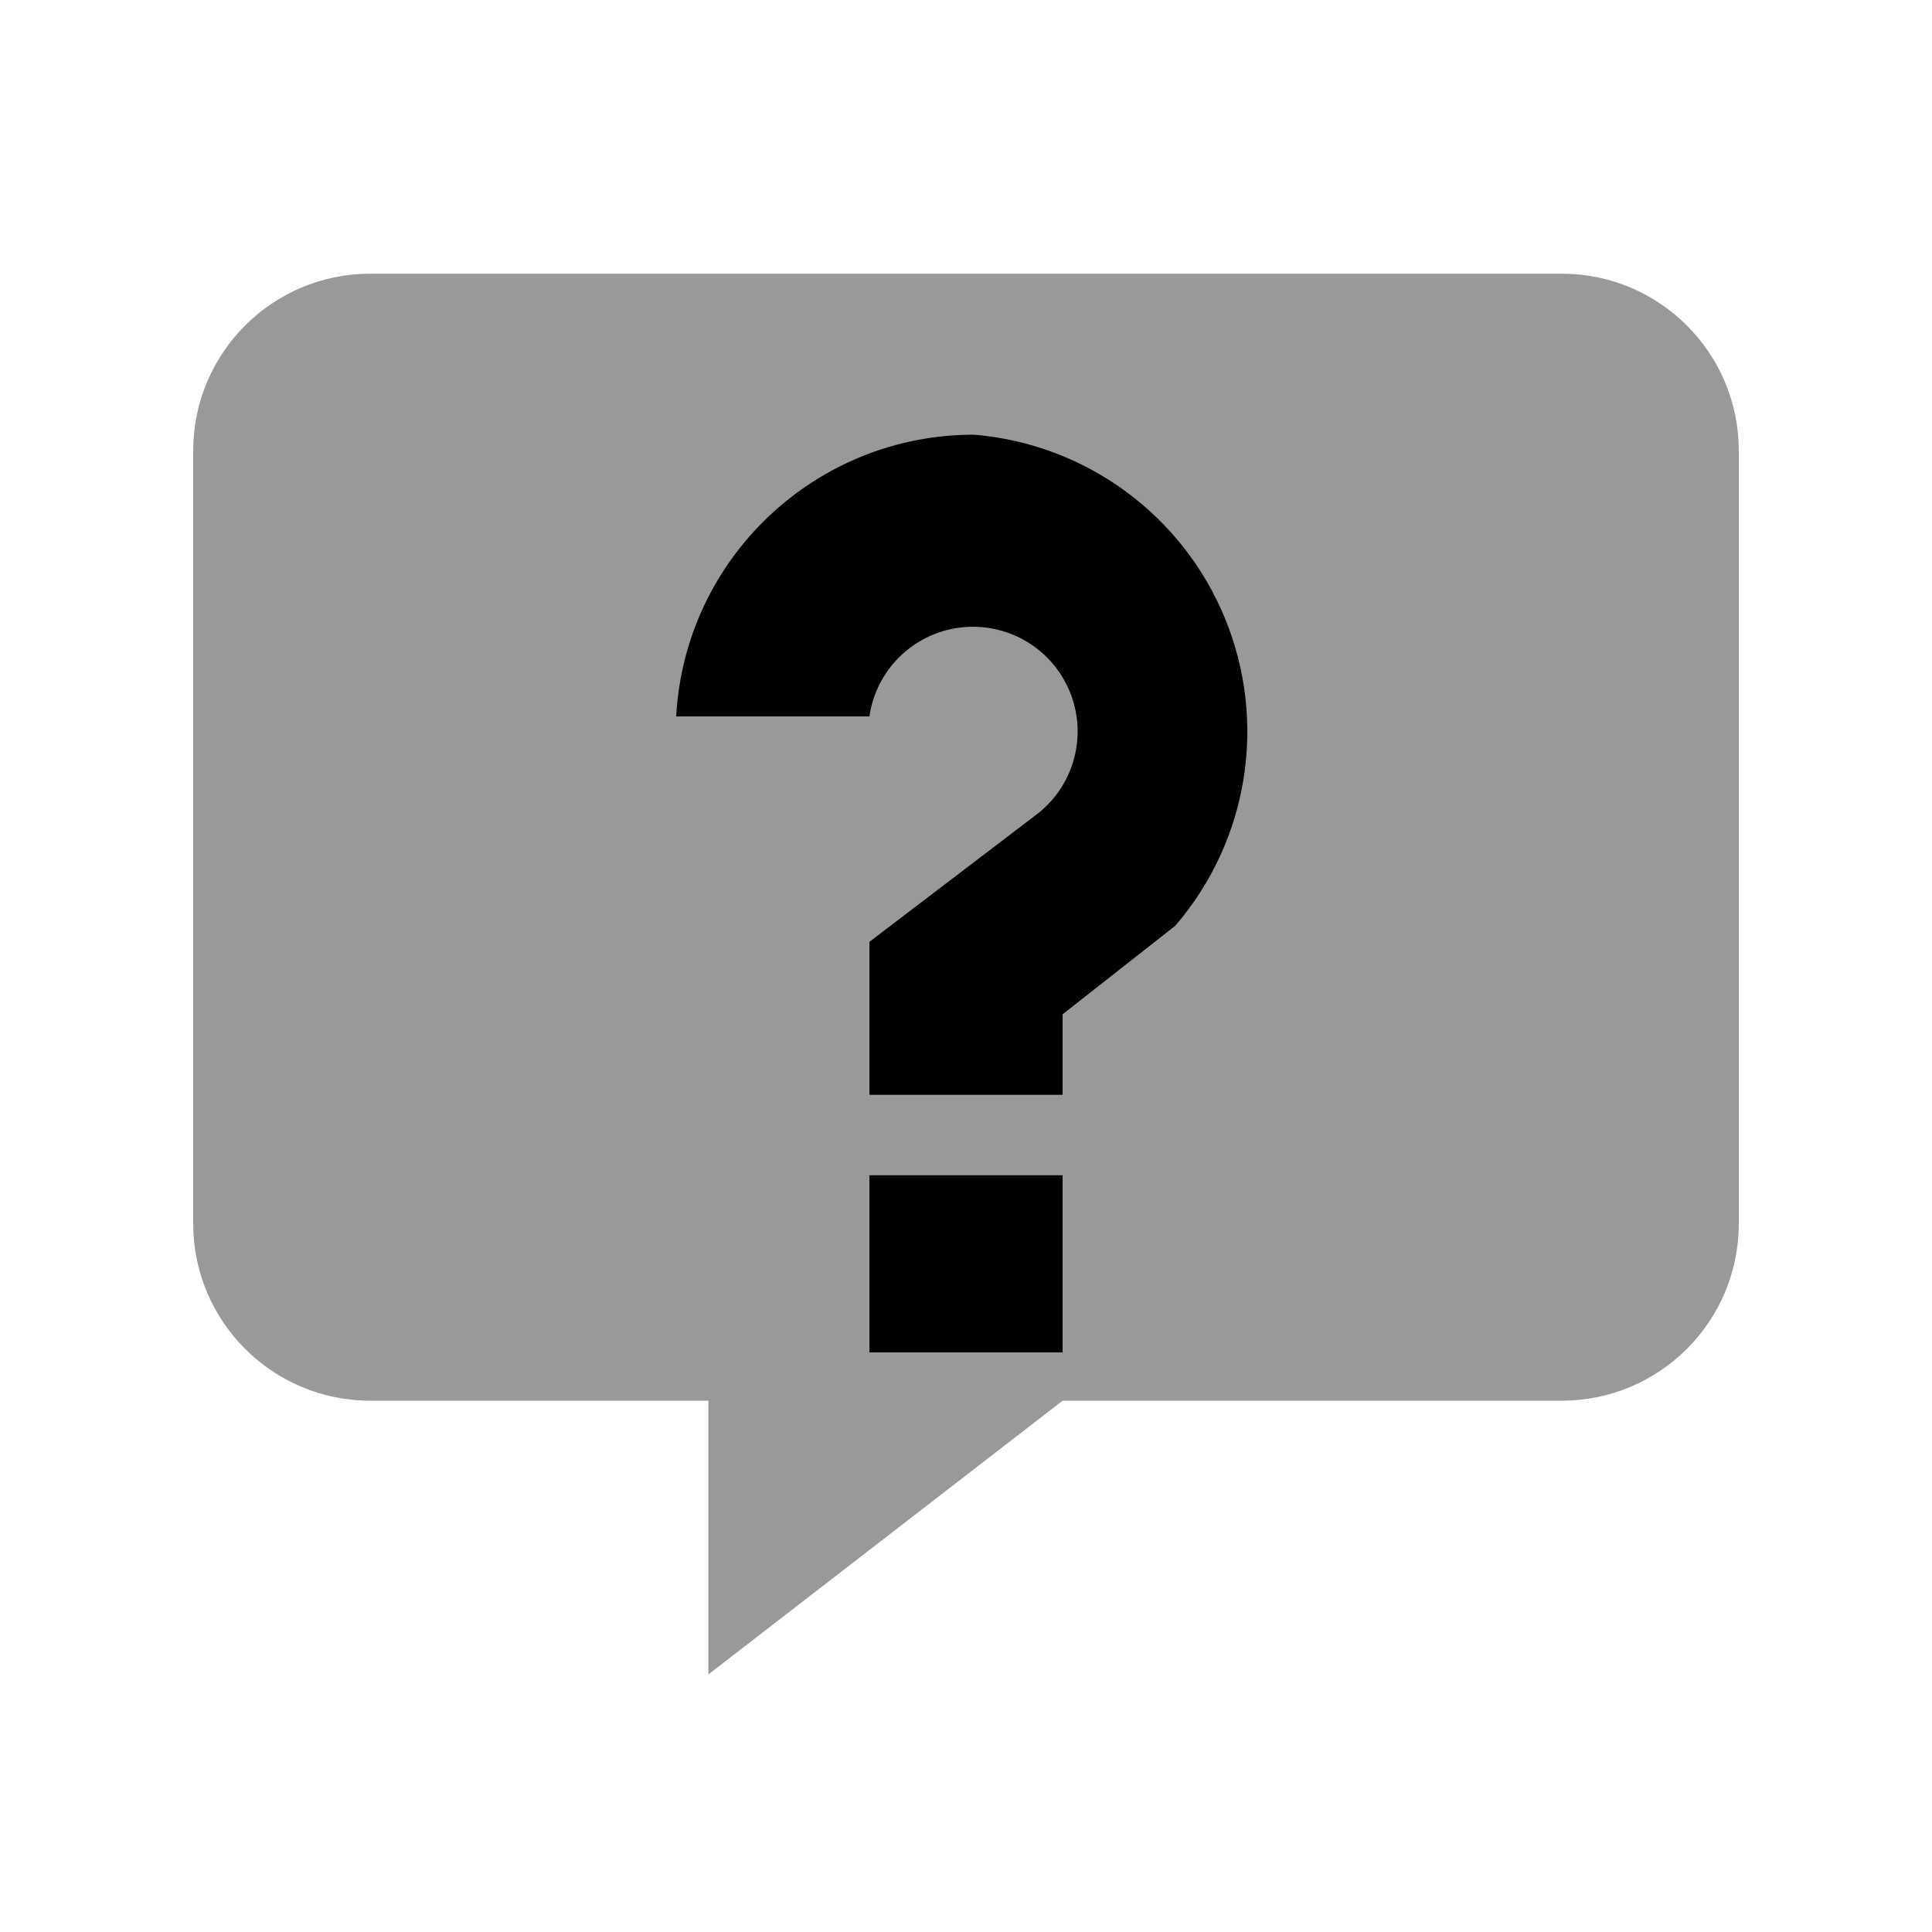
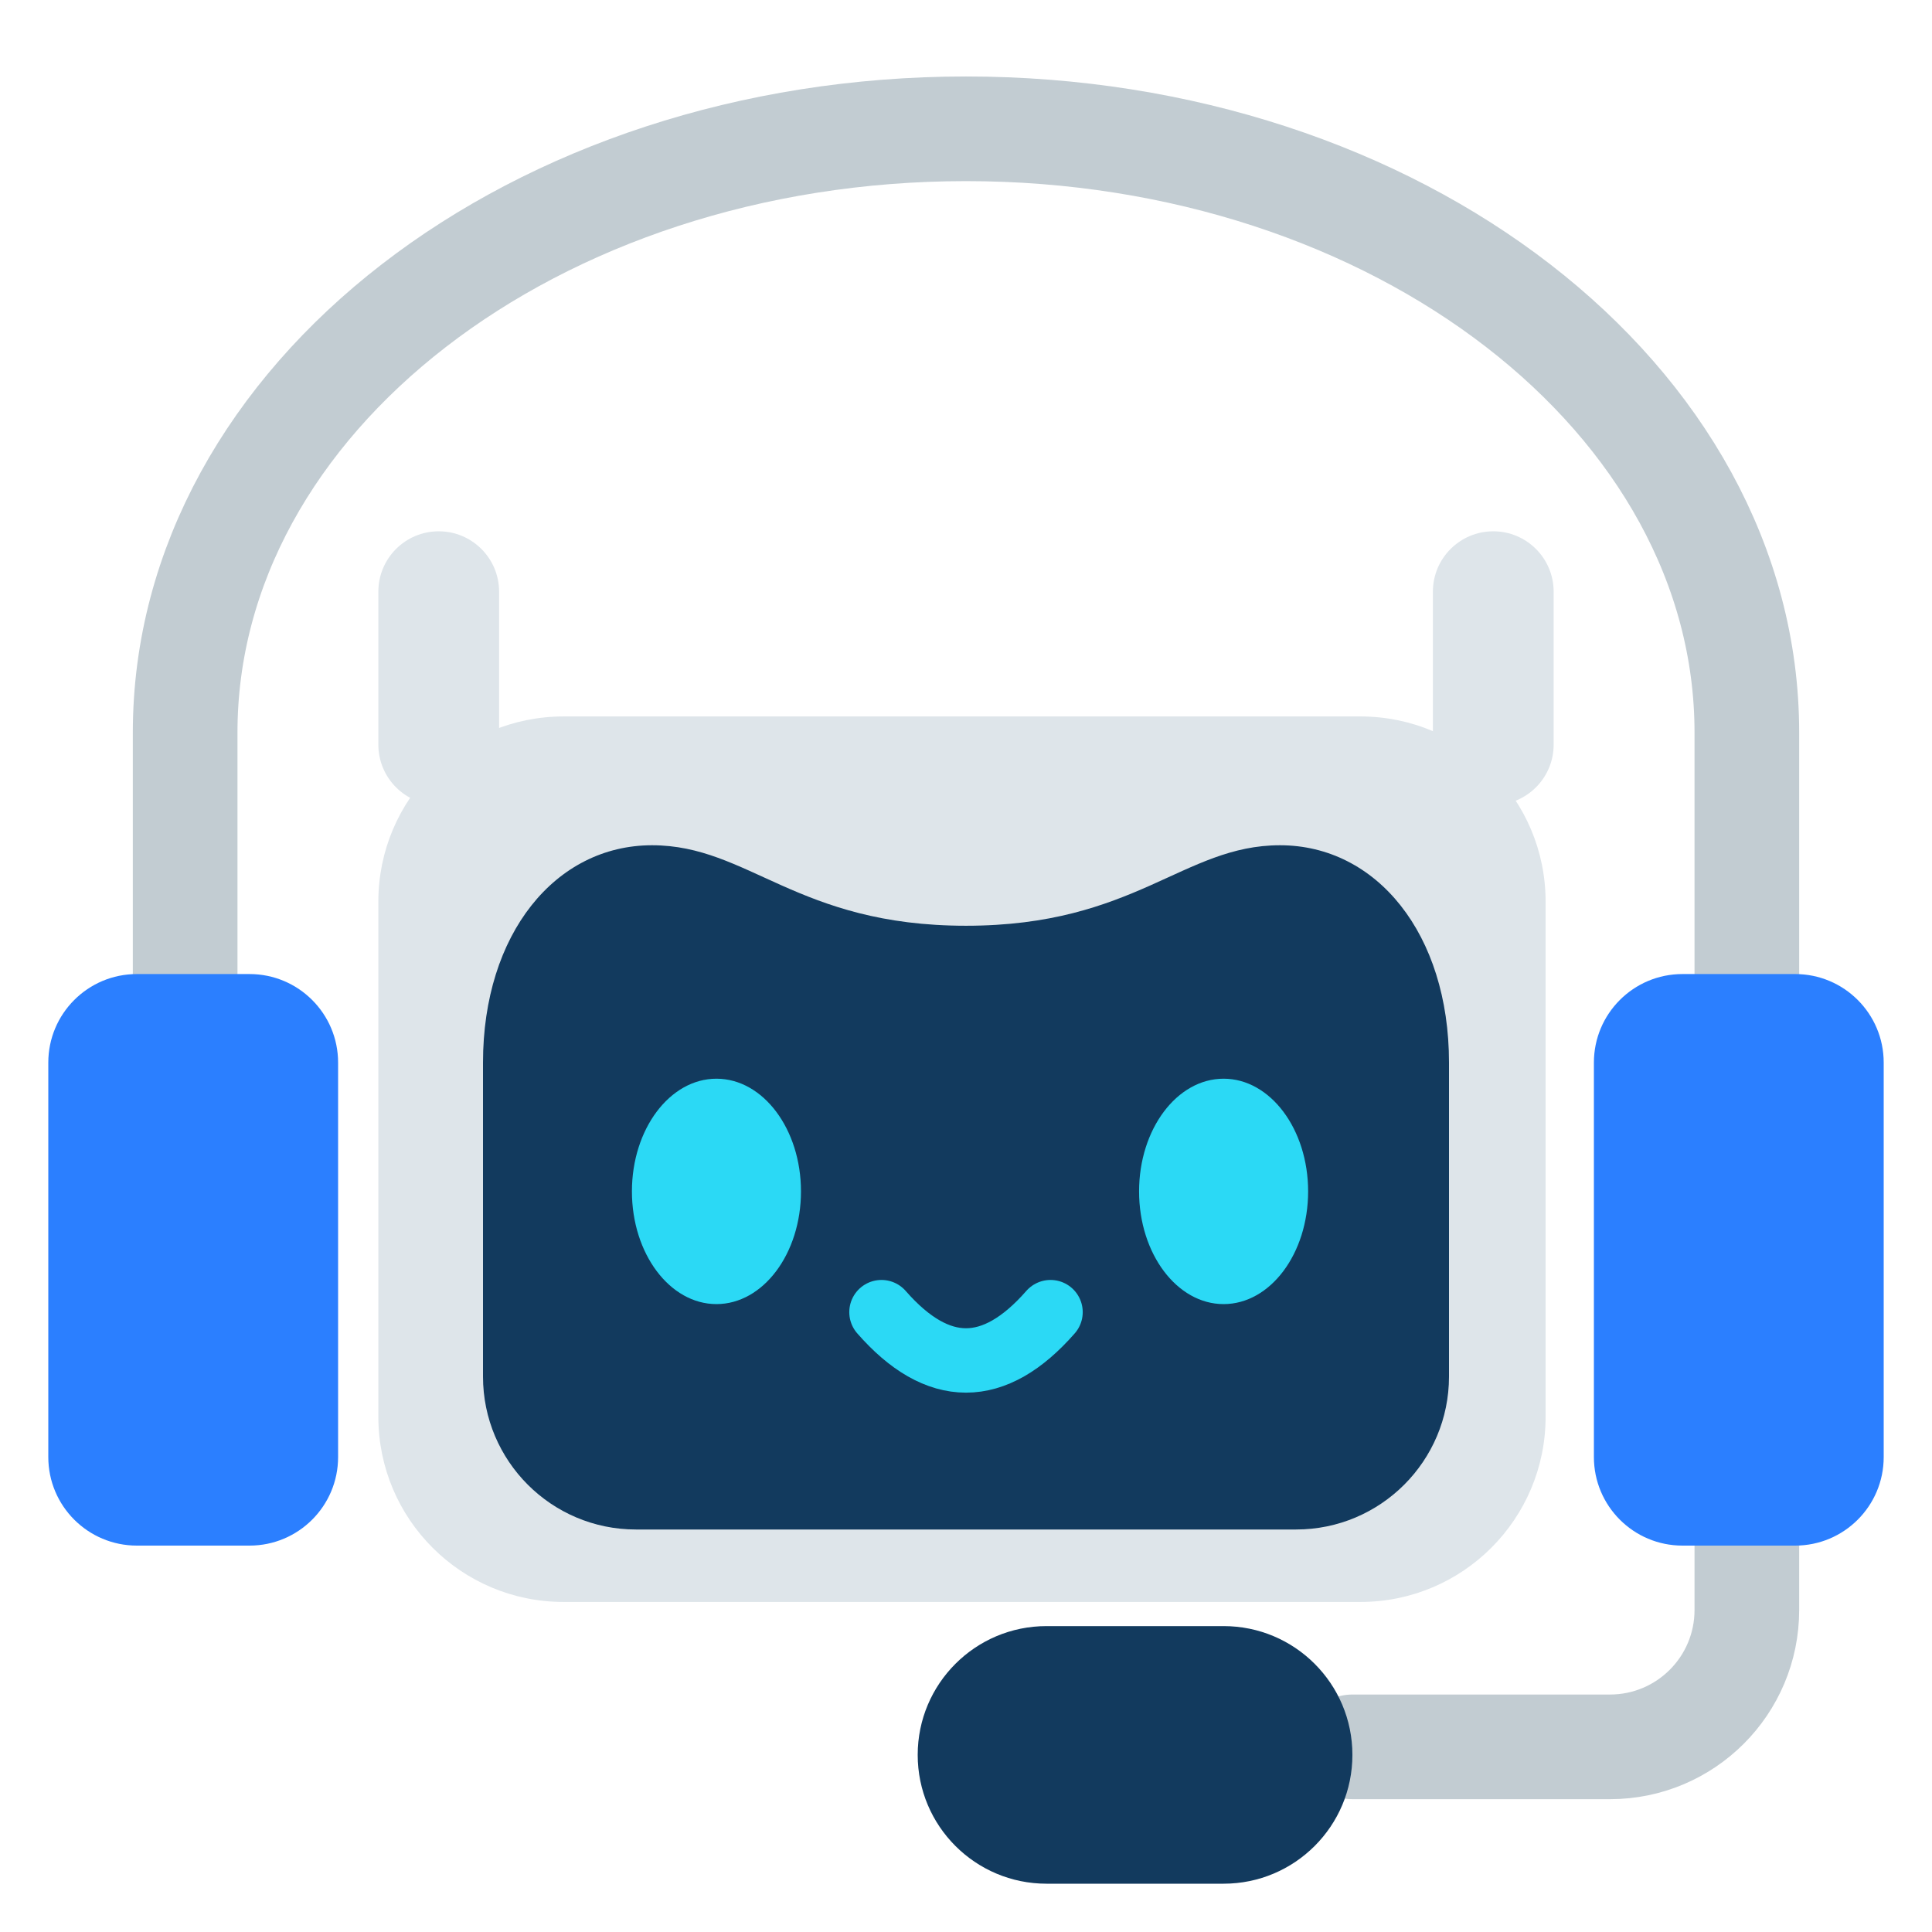
<svg xmlns="http://www.w3.org/2000/svg" width="24" height="24" viewBox="0 0 24 24">
-   <path d="M4.6,3.4 h14.8 a2.2,2.2 0 0,1 2.2,2.2 v9.6 a2.2,2.2 0 0,1 -2.2,2.2 h-6.2 l-4.4,3.4 v-3.4 h-4.2 a2.2,2.2 0 0,1 -2.2,-2.2 v-9.6 a2.2,2.2 0 0,1 2.2,-2.2 Z" fill="#000000" fill-opacity="0.4" />
-   <path d="M12.1,5.4 a3.7,3.7 0 0,0 -3.7,3.5 h2.4 a1.3,1.3 0 1,1 2.1,1.2 l-2.1,1.6 v1.9 h2.4 v-1 l1.4,-1.1 a3.7,3.7 0 0,0 -2.5,-6.1 Z M10.8,14.6 h2.4 v2.2 h-2.4 Z" fill="#000000" />
+   <path d="M2.3,12.8 V9.1 A9.7,7.5 0 0,1 21.7,9.1 V20 A1.7,1.7 0 0,1 20,21.7 H16.8" fill="none" stroke="#C2CCD2" stroke-width="1.3" stroke-linecap="round" stroke-linejoin="round" />
+   <path d="M13,20.2 h2.2 a1.6,1.6 0 0,1 1.6,1.6 v0 a1.6,1.6 0 0,1 -1.6,1.6 h-2.2 a1.6,1.6 0 0,1 -1.6,-1.6 v-0 a1.6,1.6 0 0,1 1.6,-1.6 Z" fill="#123A5E" />
+   <path d="M5.45,6.6 h0 a0.75,0.75 0 0,1 0.75,0.75 v1.9 a0.75,0.75 0 0,1 -0.75,0.75 h-0 a0.75,0.75 0 0,1 -0.75,-0.75 v-1.9 a0.75,0.75 0 0,1 0.75,-0.75 Z" fill="#DEE5EA" />
+   <path d="M18.55,6.6 h0 a0.75,0.75 0 0,1 0.75,0.75 v1.9 a0.75,0.75 0 0,1 -0.75,0.75 h-0 a0.75,0.75 0 0,1 -0.75,-0.75 v-1.9 a0.75,0.75 0 0,1 0.75,-0.75 Z" fill="#DEE5EA" />
+   <path d="M1.7,12.1 h1.4 a1.1,1.1 0 0,1 1.1,1.1 v4.9 a1.1,1.1 0 0,1 -1.1,1.1 h-1.4 a1.1,1.1 0 0,1 -1.1,-1.1 v-4.9 a1.1,1.1 0 0,1 1.1,-1.1 Z" fill="#2B7FFF" />
+   <path d="M20.9,12.1 h1.4 a1.1,1.1 0 0,1 1.1,1.1 v4.9 a1.1,1.1 0 0,1 -1.1,1.1 h-1.4 a1.1,1.1 0 0,1 -1.1,-1.1 v-4.9 a1.1,1.1 0 0,1 1.1,-1.1 Z" fill="#2B7FFF" />
+   <path d="M7,8.9 h9.9 a2.3,2.3 0 0,1 2.3,2.3 v6.4 a2.3,2.3 0 0,1 -2.3,2.3 h-9.9 a2.3,2.3 0 0,1 -2.3,-2.3 v-6.4 a2.3,2.3 0 0,1 2.3,-2.3 Z" fill="#DEE5EA" />
+   <path d="M6,13.2 C6,11.6 6.9,10.5 8.1,10.5 C9.3,10.5 9.9,11.5 12,11.5 C14.1,11.5 14.7,10.5 15.9,10.5 C17.1,10.5 18,11.6 18,13.2 V17.1 A1.9,1.9 0 0,1 16.1,19 H7.9 A1.9,1.9 0 0,1 6,17.1 Z" fill="#123A5E" />
+   <path d="M7.85,14.8 a1.05,1.4 0 1,1 2.1,0 a1.05,1.4 0 1,1 -2.1,0 Z" fill="#2BD9F5" />
+   <path d="M14.15,14.8 a1.05,1.4 0 1,1 2.1,0 a1.05,1.4 0 1,1 -2.1,0 Z" fill="#2BD9F5" />
+   <path d="M10.95,16.3 Q12,17.5 13.05,16.3" fill="none" stroke="#2BD9F5" stroke-width="0.8" stroke-linecap="round" stroke-linejoin="round" />
</svg>
